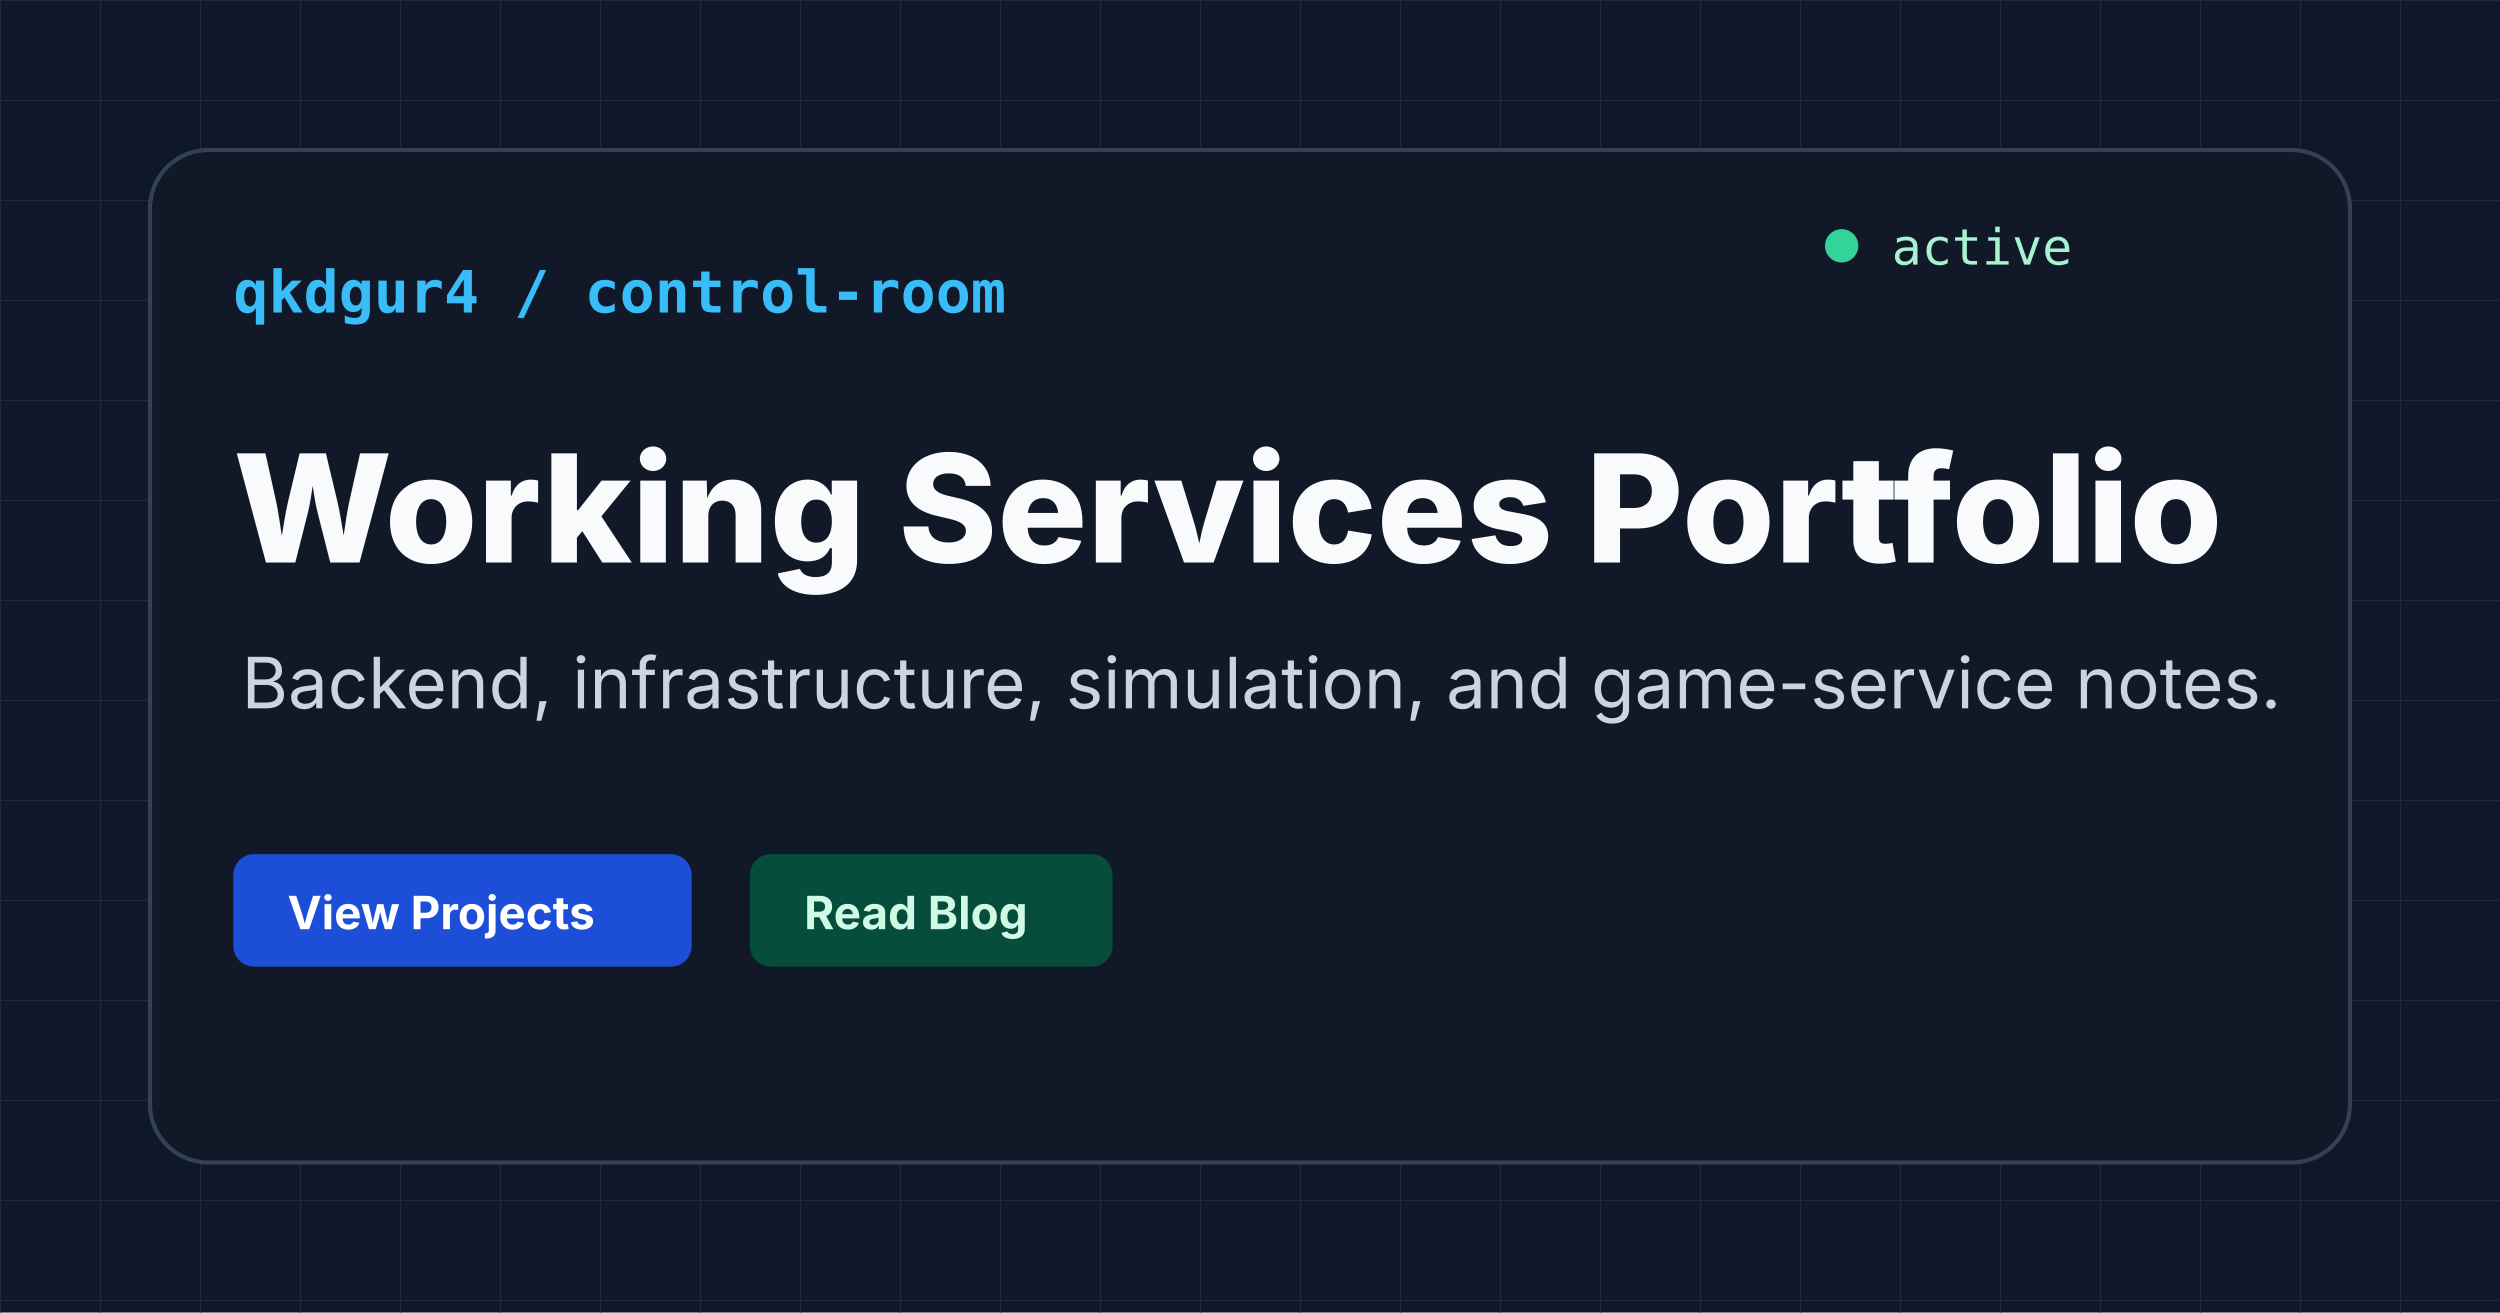
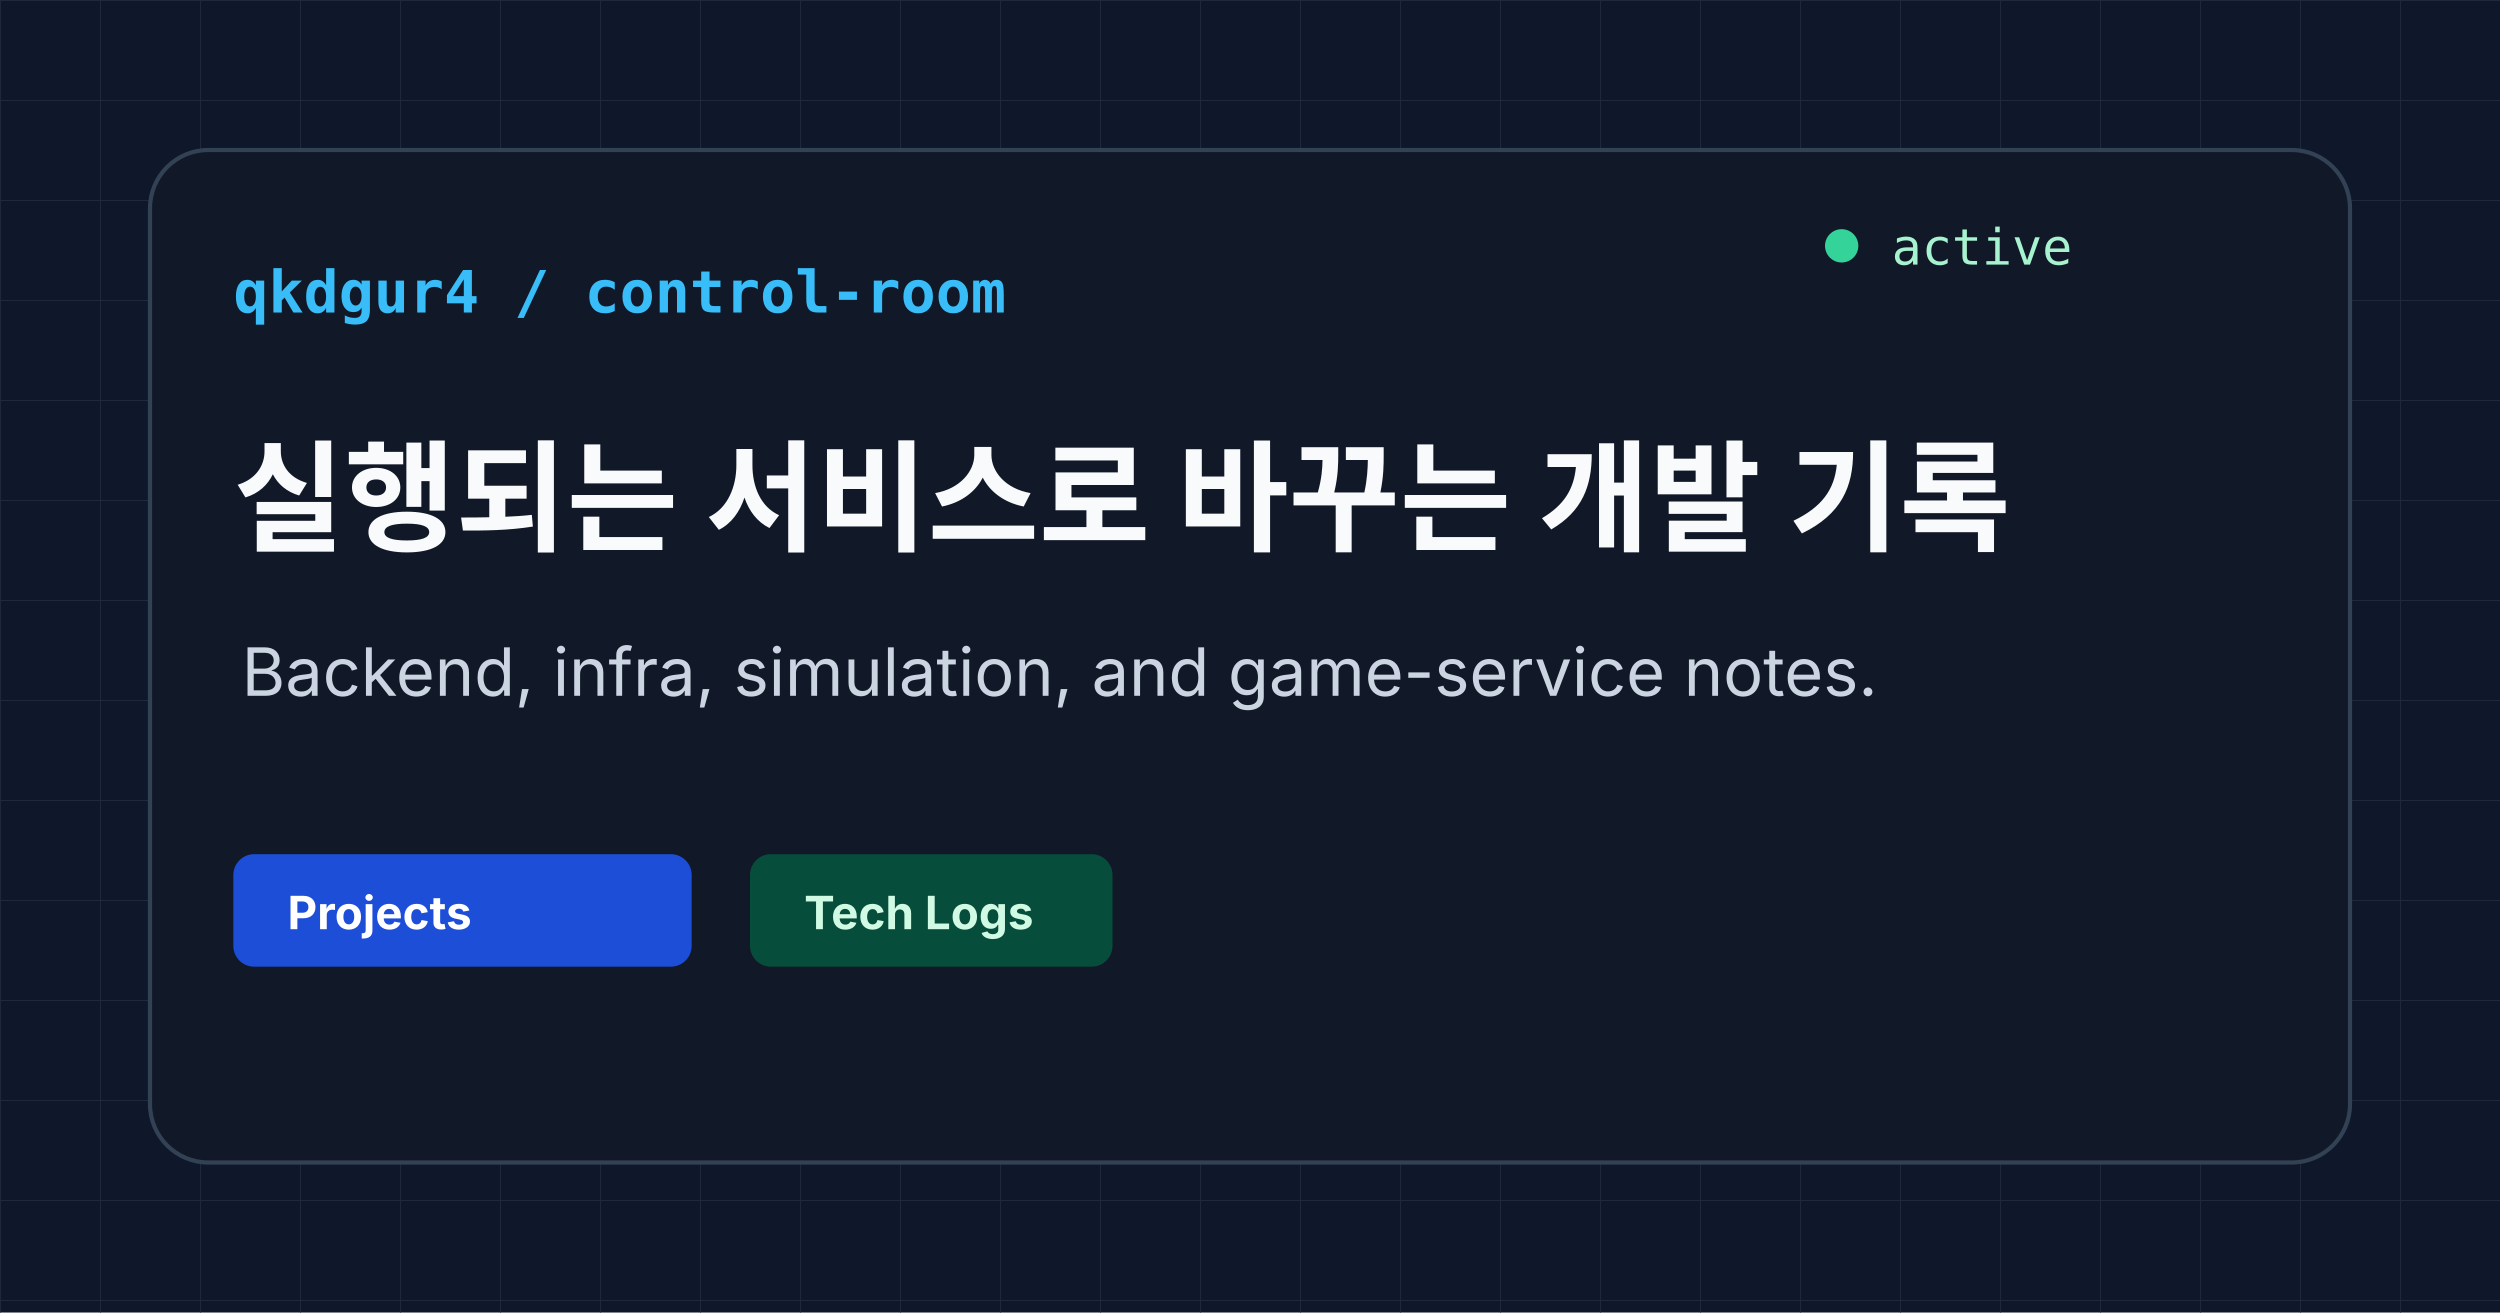
<svg xmlns="http://www.w3.org/2000/svg" viewBox="0 0 1200 630" role="img" aria-label="qkdgur4 portfolio preview">
  <rect width="1200" height="630" fill="#0f172a" />
  <path d="M0 0h1200v630H0z" fill="url(#grid)" />
  <rect x="72" y="72" width="1056" height="486" rx="28" fill="#111827" stroke="#334155" stroke-width="2" />
  <text x="112" y="150" fill="#38bdf8" font-family="ui-monospace, SFMono-Regular, Menlo, Consolas, monospace" font-size="28" font-weight="700">qkdgur4 / control-room</text>
-   <text x="112" y="270" fill="#f8fafc" font-family="Inter, Pretendard, Arial, sans-serif" font-size="72" font-weight="800">Working Services Portfolio</text>
-   <text x="116" y="340" fill="#cbd5e1" font-family="Inter, Pretendard, Arial, sans-serif" font-size="34">Backend, infrastructure, simulation, and game-service notes.</text>
+   <text x="112" y="260" fill="#f8fafc" font-family="Inter, Pretendard, Arial, sans-serif" font-size="58" font-weight="800">실행되는 서비스로 바꾸는 개발 기록</text>
+   <text x="116" y="334" fill="#cbd5e1" font-family="Inter, Pretendard, Arial, sans-serif" font-size="32">Backend, infra, simulation, and game-service notes.</text>
  <g transform="translate(112 410)">
    <rect width="220" height="54" rx="10" fill="#1d4ed8" />
-     <text x="26" y="36" fill="#ffffff" font-family="Inter, Pretendard, Arial, sans-serif" font-size="22" font-weight="700">View Projects</text>
+     <text x="26" y="36" fill="#ffffff" font-family="Inter, Pretendard, Arial, sans-serif" font-size="22" font-weight="700">Projects</text>
  </g>
  <g transform="translate(360 410)">
    <rect width="174" height="54" rx="10" fill="#064e3b" />
-     <text x="26" y="36" fill="#d1fae5" font-family="Inter, Pretendard, Arial, sans-serif" font-size="22" font-weight="700">Read Blog</text>
+     <text x="26" y="36" fill="#d1fae5" font-family="Inter, Pretendard, Arial, sans-serif" font-size="22" font-weight="700">Tech Logs</text>
  </g>
  <g transform="translate(884 118)">
    <circle cx="0" cy="0" r="8" fill="#34d399" />
    <text x="24" y="9" fill="#a7f3d0" font-family="ui-monospace, SFMono-Regular, Menlo, Consolas, monospace" font-size="24">active</text>
  </g>
  <defs>
    <pattern id="grid" width="48" height="48" patternUnits="userSpaceOnUse">
      <path d="M48 0H0v48" fill="none" stroke="#1e293b" stroke-width="1" />
    </pattern>
  </defs>
</svg>
